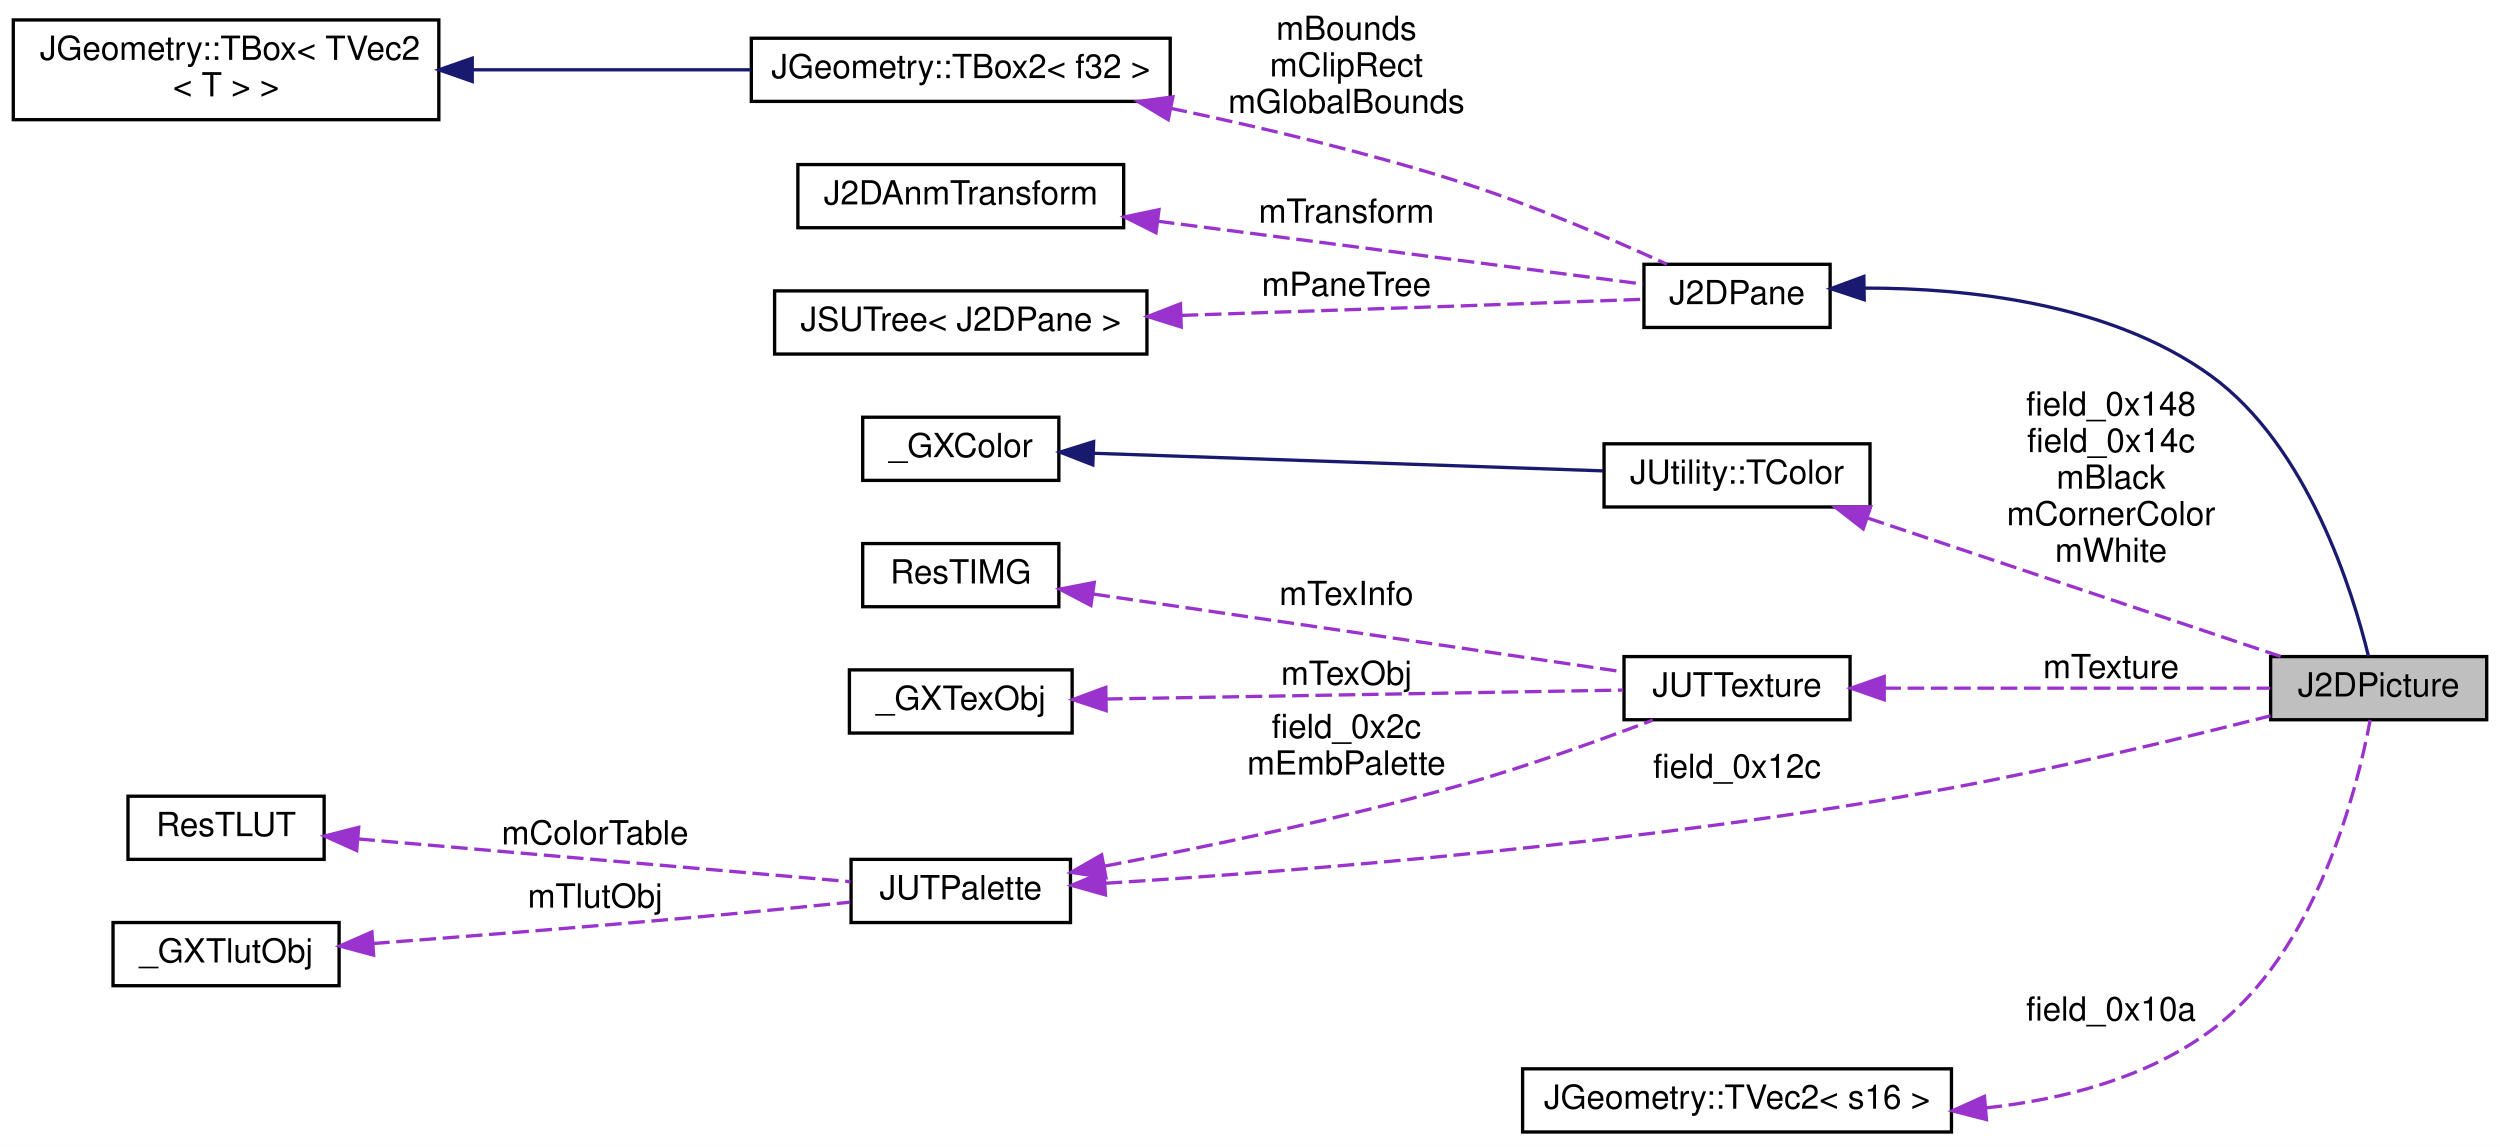
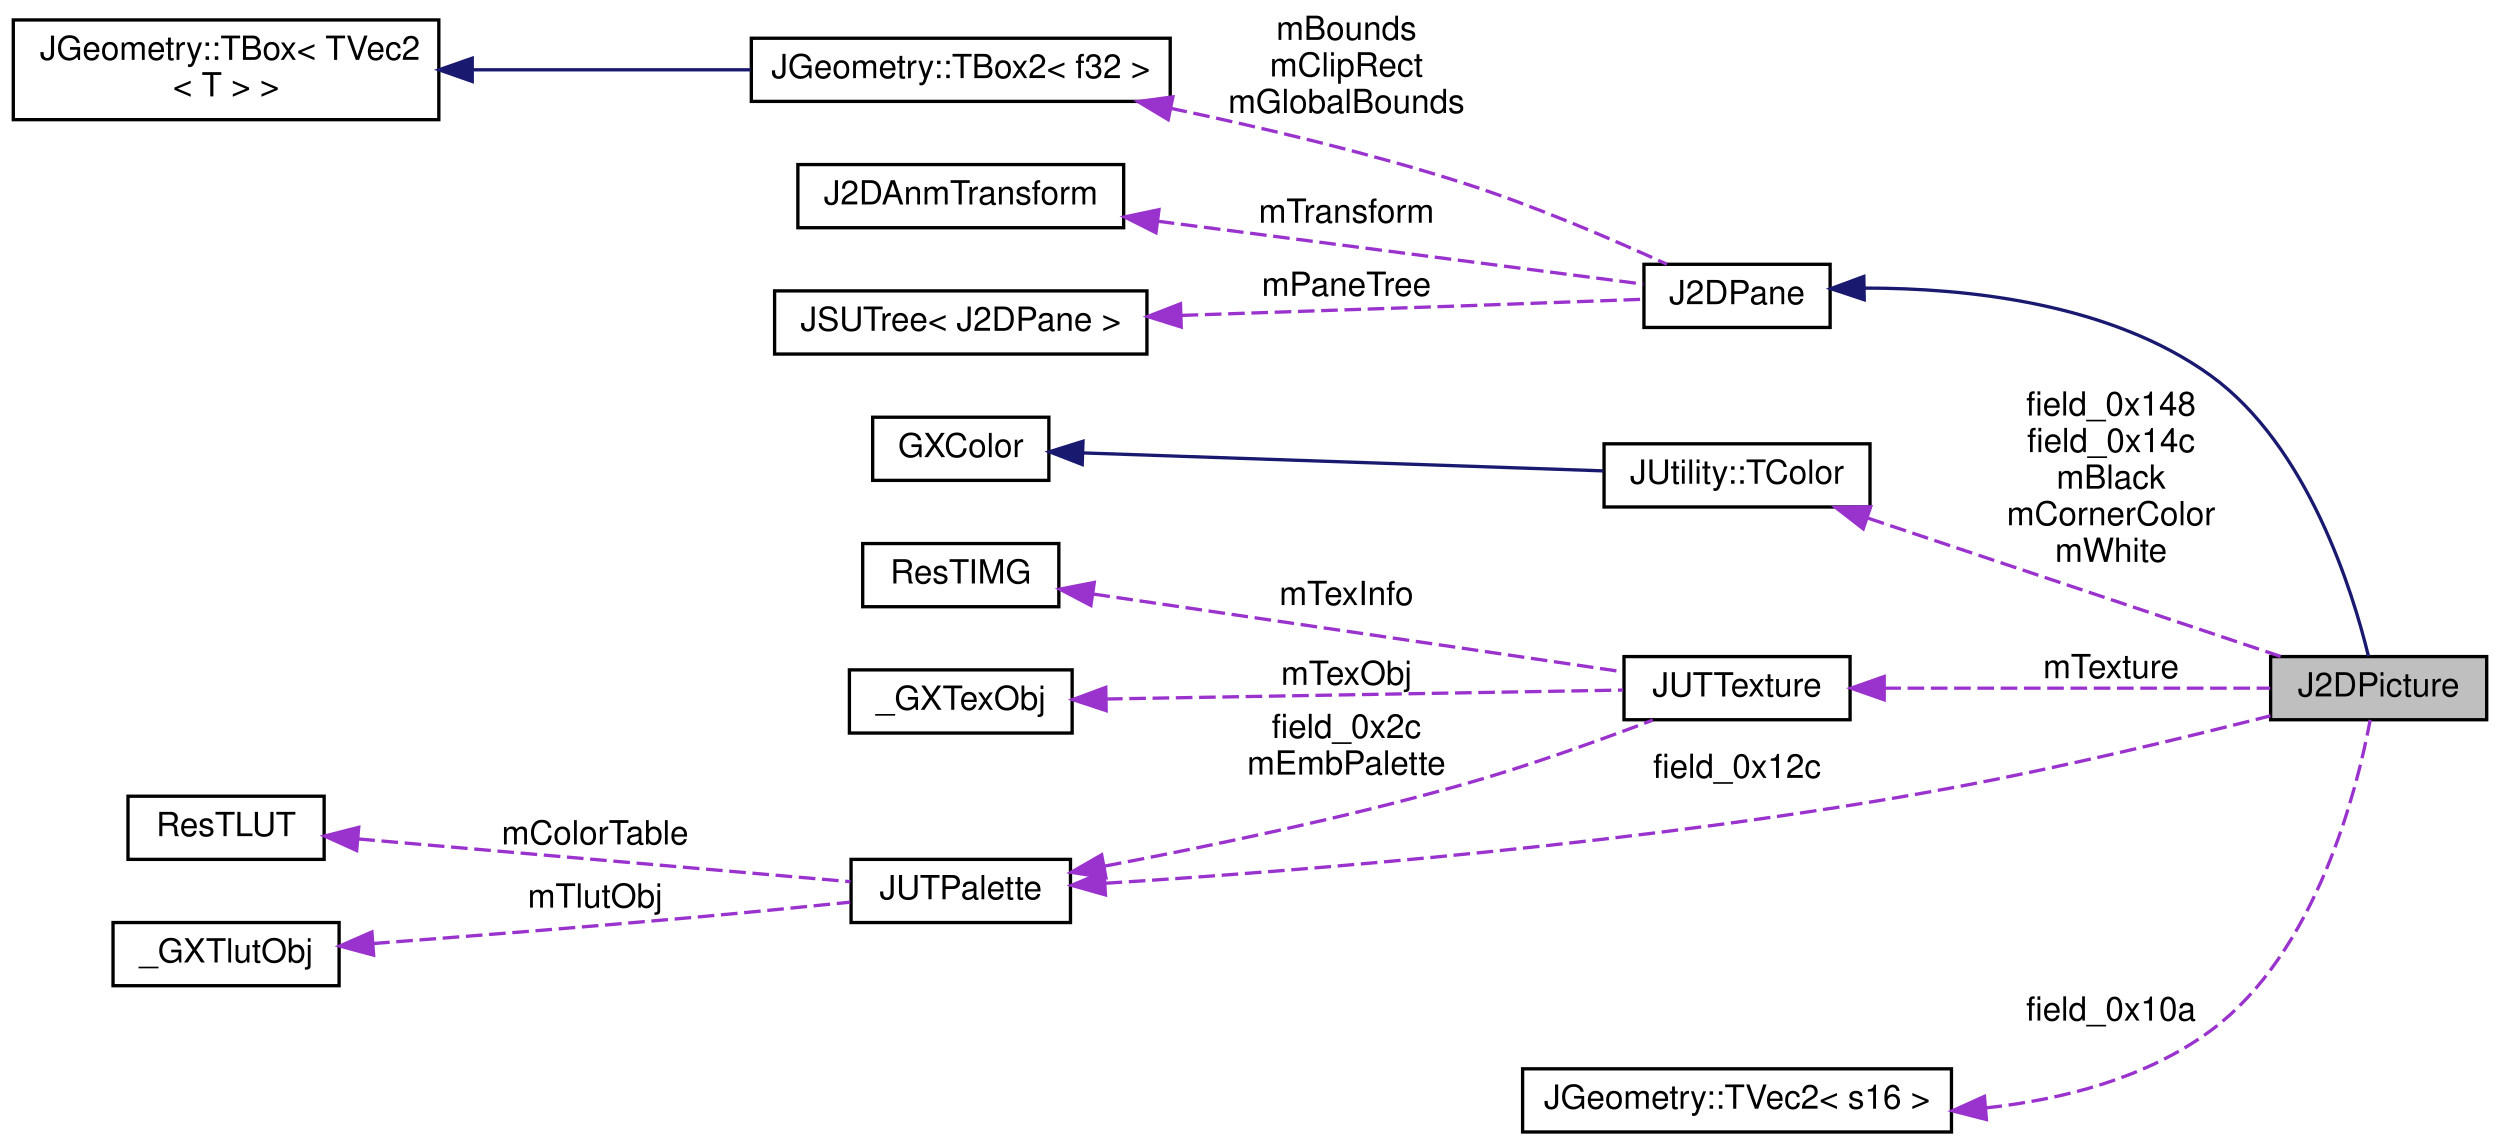
<svg xmlns="http://www.w3.org/2000/svg" xmlns:xlink="http://www.w3.org/1999/xlink" width="752pt" height="345pt" viewBox="0.00 0.00 752.00 345.00">
  <g id="graph0" class="graph" transform="scale(1 1) rotate(0) translate(4 341)">
    <polygon fill="white" stroke="transparent" points="-4,4 -4,-341 748,-341 748,4 -4,4" />
    <g id="node1" class="node">
      <g id="a_node1">
        <a xlink:title=" ">
          <polygon fill="#bfbfbf" stroke="black" points="679,-124.5 679,-143.5 744,-143.5 744,-124.5 679,-124.5" />
          <text text-anchor="middle" x="711.5" y="-131.5" font-family="Helvetica,sans-Serif" font-size="10.00">J2DPicture</text>
        </a>
      </g>
    </g>
    <g id="node2" class="node">
      <g id="a_node2">
        <a xlink:href="structJ2DPane.html" target="_top" xlink:title=" ">
          <polygon fill="white" stroke="black" points="490.5,-242.5 490.5,-261.5 546.5,-261.5 546.5,-242.5 490.5,-242.5" />
          <text text-anchor="middle" x="518.5" y="-249.5" font-family="Helvetica,sans-Serif" font-size="10.00">J2DPane</text>
        </a>
      </g>
    </g>
    <g id="edge1" class="edge">
      <path fill="none" stroke="midnightblue" d="M557,-254.34C587.71,-254.36 630.86,-249.84 661,-228 690.27,-206.79 703.74,-162.96 708.44,-143.57" />
      <polygon fill="midnightblue" stroke="midnightblue" points="556.76,-250.84 546.7,-254.17 556.64,-257.84 556.76,-250.84" />
    </g>
    <g id="node3" class="node">
      <g id="a_node3">
        <a xlink:href="structJGeometry_1_1TBox2.html" target="_top" xlink:title=" ">
          <polygon fill="white" stroke="black" points="222,-310.5 222,-329.5 348,-329.5 348,-310.5 222,-310.5" />
          <text text-anchor="middle" x="285" y="-317.5" font-family="Helvetica,sans-Serif" font-size="10.00">JGeometry::TBox2&lt; f32 &gt;</text>
        </a>
      </g>
    </g>
    <g id="edge2" class="edge">
      <path fill="none" stroke="#9a32cd" stroke-dasharray="5,2" d="M348.11,-308.43C375.37,-302.71 407.57,-295.08 436,-286 457.47,-279.15 481.15,-268.95 497.43,-261.51" />
      <polygon fill="#9a32cd" stroke="#9a32cd" points="347.4,-305 338.31,-310.45 348.81,-311.86 347.4,-305" />
      <text text-anchor="middle" x="401" y="-329" font-family="Helvetica,sans-Serif" font-size="10.00"> mBounds</text>
      <text text-anchor="middle" x="401" y="-318" font-family="Helvetica,sans-Serif" font-size="10.00">mClipRect</text>
      <text text-anchor="middle" x="401" y="-307" font-family="Helvetica,sans-Serif" font-size="10.00">mGlobalBounds</text>
    </g>
    <g id="node4" class="node">
      <g id="a_node4">
        <a xlink:href="structJGeometry_1_1TBox.html" target="_top" xlink:title=" ">
          <polygon fill="white" stroke="black" points="0,-305 0,-335 128,-335 128,-305 0,-305" />
          <text text-anchor="start" x="8" y="-323" font-family="Helvetica,sans-Serif" font-size="10.00">JGeometry::TBox&lt; TVec2</text>
          <text text-anchor="middle" x="64" y="-312" font-family="Helvetica,sans-Serif" font-size="10.00">&lt; T &gt; &gt;</text>
        </a>
      </g>
    </g>
    <g id="edge3" class="edge">
      <path fill="none" stroke="midnightblue" d="M138.25,-320C165.34,-320 195.76,-320 221.77,-320" />
      <polygon fill="midnightblue" stroke="midnightblue" points="138.05,-316.5 128.05,-320 138.05,-323.5 138.05,-316.5" />
    </g>
    <g id="node5" class="node">
      <g id="a_node5">
        <a xlink:href="structJ2DAnmTransform.html" target="_top" xlink:title=" ">
          <polygon fill="white" stroke="black" points="236,-272.5 236,-291.5 334,-291.5 334,-272.5 236,-272.5" />
          <text text-anchor="middle" x="285" y="-279.5" font-family="Helvetica,sans-Serif" font-size="10.00">J2DAnmTransform</text>
        </a>
      </g>
    </g>
    <g id="edge4" class="edge">
      <path fill="none" stroke="#9a32cd" stroke-dasharray="5,2" d="M344.26,-274.45C391.03,-268.39 454.6,-260.15 490.29,-255.53" />
      <polygon fill="#9a32cd" stroke="#9a32cd" points="343.72,-270.99 334.25,-275.75 344.62,-277.93 343.72,-270.99" />
      <text text-anchor="middle" x="401" y="-274" font-family="Helvetica,sans-Serif" font-size="10.00"> mTransform</text>
    </g>
    <g id="node6" class="node">
      <g id="a_node6">
        <a xlink:href="classJSUTree.html" target="_top" xlink:title=" ">
          <polygon fill="white" stroke="black" points="229,-234.5 229,-253.5 341,-253.5 341,-234.5 229,-234.5" />
          <text text-anchor="middle" x="285" y="-241.5" font-family="Helvetica,sans-Serif" font-size="10.00">JSUTree&lt; J2DPane &gt;</text>
        </a>
      </g>
    </g>
    <g id="edge5" class="edge">
      <path fill="none" stroke="#9a32cd" stroke-dasharray="5,2" d="M351.43,-246.13C377.72,-247 408.3,-248.03 436,-249 454.11,-249.64 474.49,-250.39 490.33,-250.98" />
      <polygon fill="#9a32cd" stroke="#9a32cd" points="351.32,-242.63 341.21,-245.79 351.09,-249.62 351.32,-242.63" />
      <text text-anchor="middle" x="401" y="-252" font-family="Helvetica,sans-Serif" font-size="10.00"> mPaneTree</text>
    </g>
    <g id="node7" class="node">
      <g id="a_node7">
        <a xlink:href="structJUtility_1_1TColor.html" target="_top" xlink:title=" ">
          <polygon fill="white" stroke="black" points="478.5,-188.5 478.5,-207.5 558.5,-207.5 558.5,-188.5 478.5,-188.5" />
          <text text-anchor="middle" x="518.5" y="-195.5" font-family="Helvetica,sans-Serif" font-size="10.00">JUtility::TColor</text>
        </a>
      </g>
    </g>
    <g id="edge6" class="edge">
      <path fill="none" stroke="#9a32cd" stroke-dasharray="5,2" d="M557.94,-185.12C594.63,-172.83 649.06,-154.59 682.02,-143.54" />
      <polygon fill="#9a32cd" stroke="#9a32cd" points="556.46,-181.92 548.09,-188.42 558.69,-188.56 556.46,-181.92" />
      <text text-anchor="middle" x="631" y="-216" font-family="Helvetica,sans-Serif" font-size="10.00"> field_0x148</text>
      <text text-anchor="middle" x="631" y="-205" font-family="Helvetica,sans-Serif" font-size="10.00">field_0x14c</text>
      <text text-anchor="middle" x="631" y="-194" font-family="Helvetica,sans-Serif" font-size="10.00">mBlack</text>
      <text text-anchor="middle" x="631" y="-183" font-family="Helvetica,sans-Serif" font-size="10.00">mCornerColor</text>
      <text text-anchor="middle" x="631" y="-172" font-family="Helvetica,sans-Serif" font-size="10.00">mWhite</text>
    </g>
    <g id="node8" class="node">
      <g id="a_node8">
        <a xlink:href="struct__GXColor.html" target="_top" xlink:title=" ">
-           <polygon fill="white" stroke="black" points="255.5,-196.5 255.5,-215.5 314.5,-215.5 314.5,-196.5 255.5,-196.5" />
-           <text text-anchor="middle" x="285" y="-203.5" font-family="Helvetica,sans-Serif" font-size="10.00">_GXColor</text>
+           <polygon fill="white" stroke="black" points="258.5,-196.5 258.5,-215.5 311.5,-215.5 311.5,-196.5 258.5,-196.5" />
+           <text text-anchor="middle" x="285" y="-203.5" font-family="Helvetica,sans-Serif" font-size="10.00">GXColor</text>
        </a>
      </g>
    </g>
    <g id="edge7" class="edge">
-       <path fill="none" stroke="midnightblue" d="M325.11,-204.65C367.73,-203.18 435.52,-200.83 478.21,-199.36" />
-       <polygon fill="midnightblue" stroke="midnightblue" points="324.72,-201.16 314.85,-205 324.97,-208.16 324.72,-201.16" />
+       <path fill="none" stroke="midnightblue" d="M321.79,-204.76C364.14,-203.3 434.41,-200.87 478.22,-199.36" />
+       <polygon fill="midnightblue" stroke="midnightblue" points="321.53,-201.27 311.66,-205.11 321.77,-208.27 321.53,-201.27" />
    </g>
    <g id="node9" class="node">
      <g id="a_node9">
        <a xlink:href="structJUTPalette.html" target="_top" xlink:title=" ">
          <polygon fill="white" stroke="black" points="252,-63.5 252,-82.5 318,-82.5 318,-63.5 252,-63.5" />
          <text text-anchor="middle" x="285" y="-70.5" font-family="Helvetica,sans-Serif" font-size="10.00">JUTPalette</text>
        </a>
      </g>
    </g>
    <g id="edge8" class="edge">
      <path fill="none" stroke="#9a32cd" stroke-dasharray="5,2" d="M328.56,-75.32C386.5,-78.96 493.26,-87.38 583,-104 615.98,-110.11 653.28,-119.14 678.98,-125.69" />
      <polygon fill="#9a32cd" stroke="#9a32cd" points="328.52,-71.81 318.32,-74.69 328.09,-78.8 328.52,-71.81" />
      <text text-anchor="middle" x="518.5" y="-107" font-family="Helvetica,sans-Serif" font-size="10.00"> field_0x12c</text>
    </g>
    <g id="node13" class="node">
      <g id="a_node13">
        <a xlink:href="structJUTTexture.html" target="_top" xlink:title=" ">
          <polygon fill="white" stroke="black" points="484.5,-124.5 484.5,-143.5 552.5,-143.5 552.5,-124.5 484.5,-124.5" />
          <text text-anchor="middle" x="518.5" y="-131.5" font-family="Helvetica,sans-Serif" font-size="10.00">JUTTexture</text>
        </a>
      </g>
    </g>
    <g id="edge13" class="edge">
      <path fill="none" stroke="#9a32cd" stroke-dasharray="5,2" d="M328.39,-80.5C358.64,-86.22 400.13,-94.84 436,-105 455.51,-110.53 477.1,-118.29 493.16,-124.39" />
      <polygon fill="#9a32cd" stroke="#9a32cd" points="328.67,-76.99 318.19,-78.6 327.38,-83.87 328.67,-76.99" />
      <text text-anchor="middle" x="401" y="-119" font-family="Helvetica,sans-Serif" font-size="10.00"> field_0x2c</text>
      <text text-anchor="middle" x="401" y="-108" font-family="Helvetica,sans-Serif" font-size="10.00">mEmbPalette</text>
    </g>
    <g id="node10" class="node">
      <g id="a_node10">
        <a xlink:href="structResTLUT.html" target="_top" xlink:title=" ">
          <polygon fill="white" stroke="black" points="34.5,-82.5 34.5,-101.5 93.5,-101.5 93.5,-82.5 34.5,-82.5" />
          <text text-anchor="middle" x="64" y="-89.5" font-family="Helvetica,sans-Serif" font-size="10.00">ResTLUT</text>
        </a>
      </g>
    </g>
    <g id="edge9" class="edge">
      <path fill="none" stroke="#9a32cd" stroke-dasharray="5,2" d="M103.78,-88.64C145.91,-84.98 212.45,-79.21 251.8,-75.79" />
      <polygon fill="#9a32cd" stroke="#9a32cd" points="103.29,-85.16 93.63,-89.52 103.9,-92.14 103.29,-85.16" />
      <text text-anchor="middle" x="175" y="-87" font-family="Helvetica,sans-Serif" font-size="10.00"> mColorTable</text>
    </g>
    <g id="node11" class="node">
      <g id="a_node11">
        <a xlink:href="struct__GXTlutObj.html" target="_top" xlink:title=" ">
          <polygon fill="white" stroke="black" points="30,-44.5 30,-63.5 98,-63.5 98,-44.5 30,-44.5" />
          <text text-anchor="middle" x="64" y="-51.5" font-family="Helvetica,sans-Serif" font-size="10.00">_GXTlutObj</text>
        </a>
      </g>
    </g>
    <g id="edge10" class="edge">
      <path fill="none" stroke="#9a32cd" stroke-dasharray="5,2" d="M108.22,-57.19C135.66,-59.27 171.93,-62.13 204,-65 219.71,-66.41 237.14,-68.13 251.71,-69.62" />
      <polygon fill="#9a32cd" stroke="#9a32cd" points="108.39,-53.69 98.16,-56.43 107.87,-60.67 108.39,-53.69" />
      <text text-anchor="middle" x="175" y="-68" font-family="Helvetica,sans-Serif" font-size="10.00"> mTlutObj</text>
    </g>
    <g id="node12" class="node">
      <g id="a_node12">
        <a xlink:href="structJGeometry_1_1TVec2.html" target="_top" xlink:title=" ">
          <polygon fill="white" stroke="black" points="454,-0.5 454,-19.5 583,-19.5 583,-0.5 454,-0.5" />
          <text text-anchor="middle" x="518.5" y="-7.5" font-family="Helvetica,sans-Serif" font-size="10.00">JGeometry::TVec2&lt; s16 &gt;</text>
        </a>
      </g>
    </g>
    <g id="edge11" class="edge">
      <path fill="none" stroke="#9a32cd" stroke-dasharray="5,2" d="M593.23,-7.73C616.76,-10.27 641.67,-16.76 661,-31 692.78,-54.42 705.06,-103.67 708.96,-124.44" />
      <polygon fill="#9a32cd" stroke="#9a32cd" points="593.52,-4.24 583.26,-6.86 592.92,-11.21 593.52,-4.24" />
      <text text-anchor="middle" x="631" y="-34" font-family="Helvetica,sans-Serif" font-size="10.00"> field_0x10a</text>
    </g>
    <g id="edge12" class="edge">
      <path fill="none" stroke="#9a32cd" stroke-dasharray="5,2" d="M562.8,-134C598.11,-134 647.17,-134 678.88,-134" />
      <polygon fill="#9a32cd" stroke="#9a32cd" points="562.77,-130.5 552.77,-134 562.77,-137.5 562.77,-130.5" />
      <text text-anchor="middle" x="631" y="-137" font-family="Helvetica,sans-Serif" font-size="10.00"> mTexture</text>
    </g>
    <g id="node14" class="node">
      <g id="a_node14">
        <a xlink:href="structResTIMG.html" target="_top" xlink:title=" ">
          <polygon fill="white" stroke="black" points="255.5,-158.5 255.5,-177.5 314.5,-177.5 314.5,-158.5 255.5,-158.5" />
          <text text-anchor="middle" x="285" y="-165.5" font-family="Helvetica,sans-Serif" font-size="10.00">ResTIMG</text>
        </a>
      </g>
    </g>
    <g id="edge14" class="edge">
      <path fill="none" stroke="#9a32cd" stroke-dasharray="5,2" d="M324.9,-162.3C355.18,-157.86 398.26,-151.55 436,-146 451.85,-143.67 469.43,-141.08 484.19,-138.91" />
      <polygon fill="#9a32cd" stroke="#9a32cd" points="324.14,-158.87 314.76,-163.79 325.16,-165.8 324.14,-158.87" />
      <text text-anchor="middle" x="401" y="-159" font-family="Helvetica,sans-Serif" font-size="10.00"> mTexInfo</text>
    </g>
    <g id="node15" class="node">
      <g id="a_node15">
        <a xlink:href="struct__GXTexObj.html" target="_top" xlink:title=" ">
          <polygon fill="white" stroke="black" points="251.5,-120.5 251.5,-139.5 318.5,-139.5 318.5,-120.5 251.5,-120.5" />
          <text text-anchor="middle" x="285" y="-127.5" font-family="Helvetica,sans-Serif" font-size="10.00">_GXTexObj</text>
        </a>
      </g>
    </g>
    <g id="edge15" class="edge">
      <path fill="none" stroke="#9a32cd" stroke-dasharray="5,2" d="M328.69,-130.74C373.58,-131.51 443.26,-132.72 484.24,-133.43" />
      <polygon fill="#9a32cd" stroke="#9a32cd" points="328.74,-127.24 318.68,-130.56 328.62,-134.24 328.74,-127.24" />
      <text text-anchor="middle" x="401" y="-135" font-family="Helvetica,sans-Serif" font-size="10.00"> mTexObj</text>
    </g>
  </g>
</svg>
